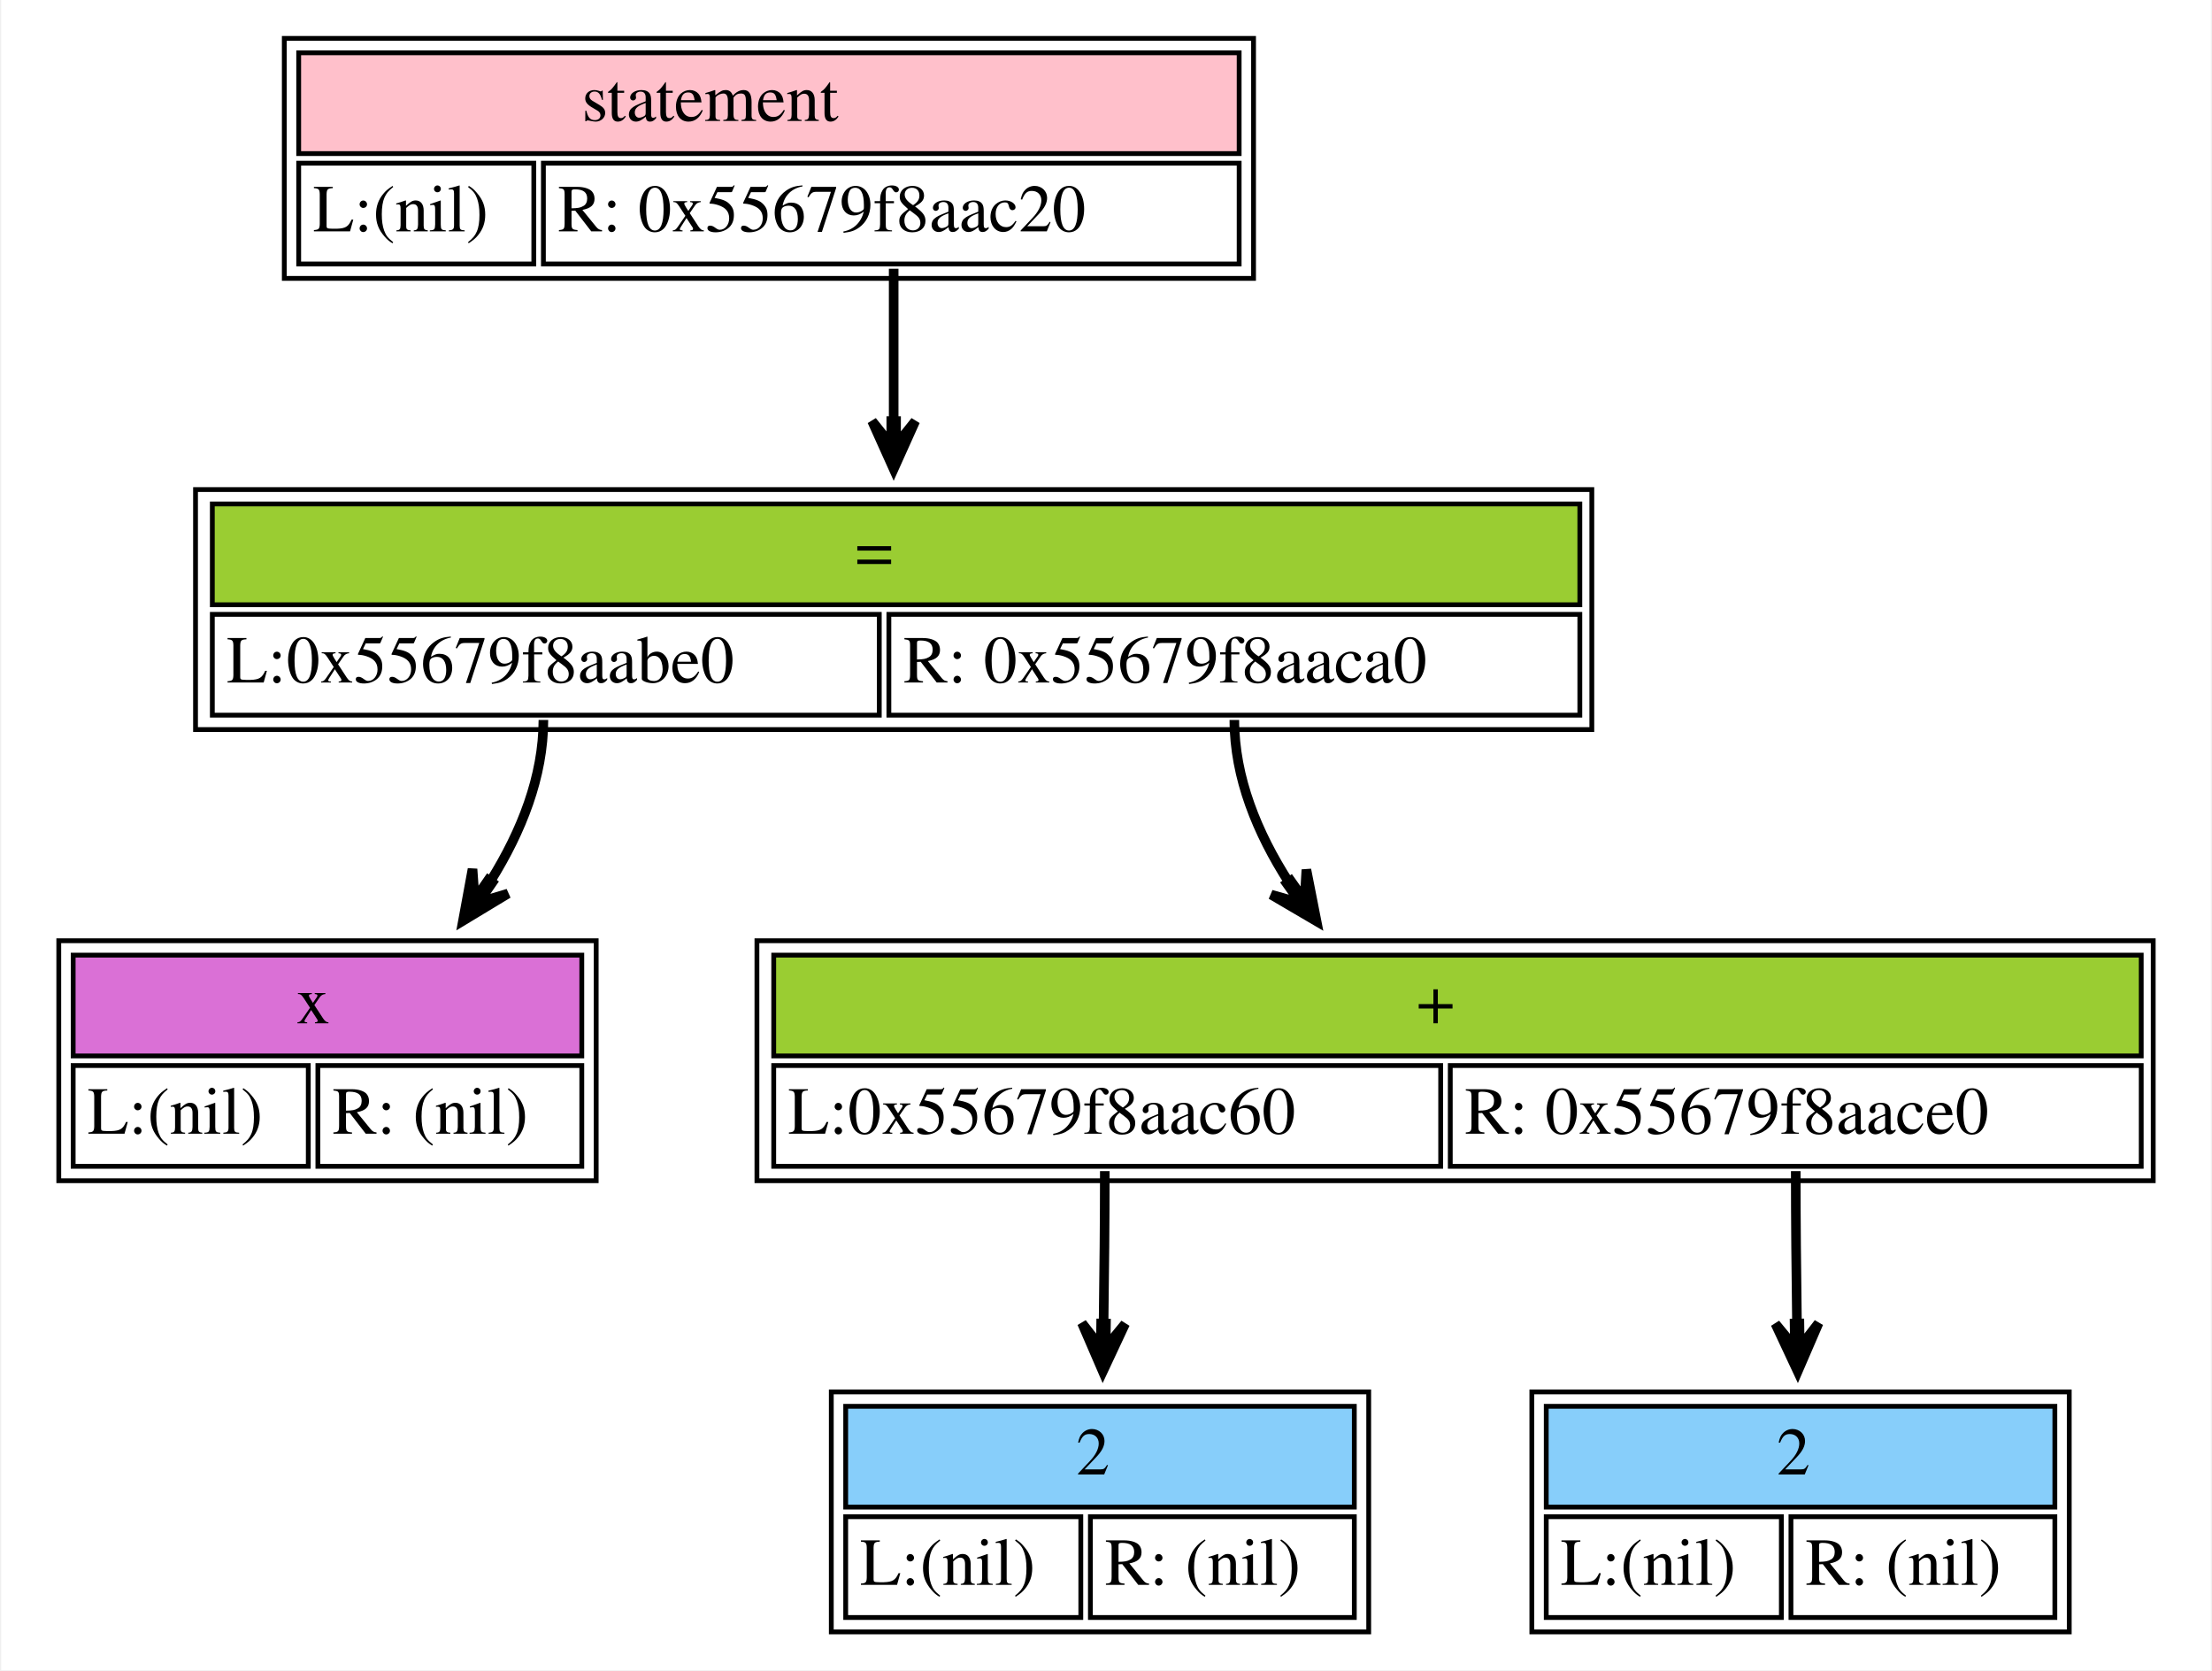
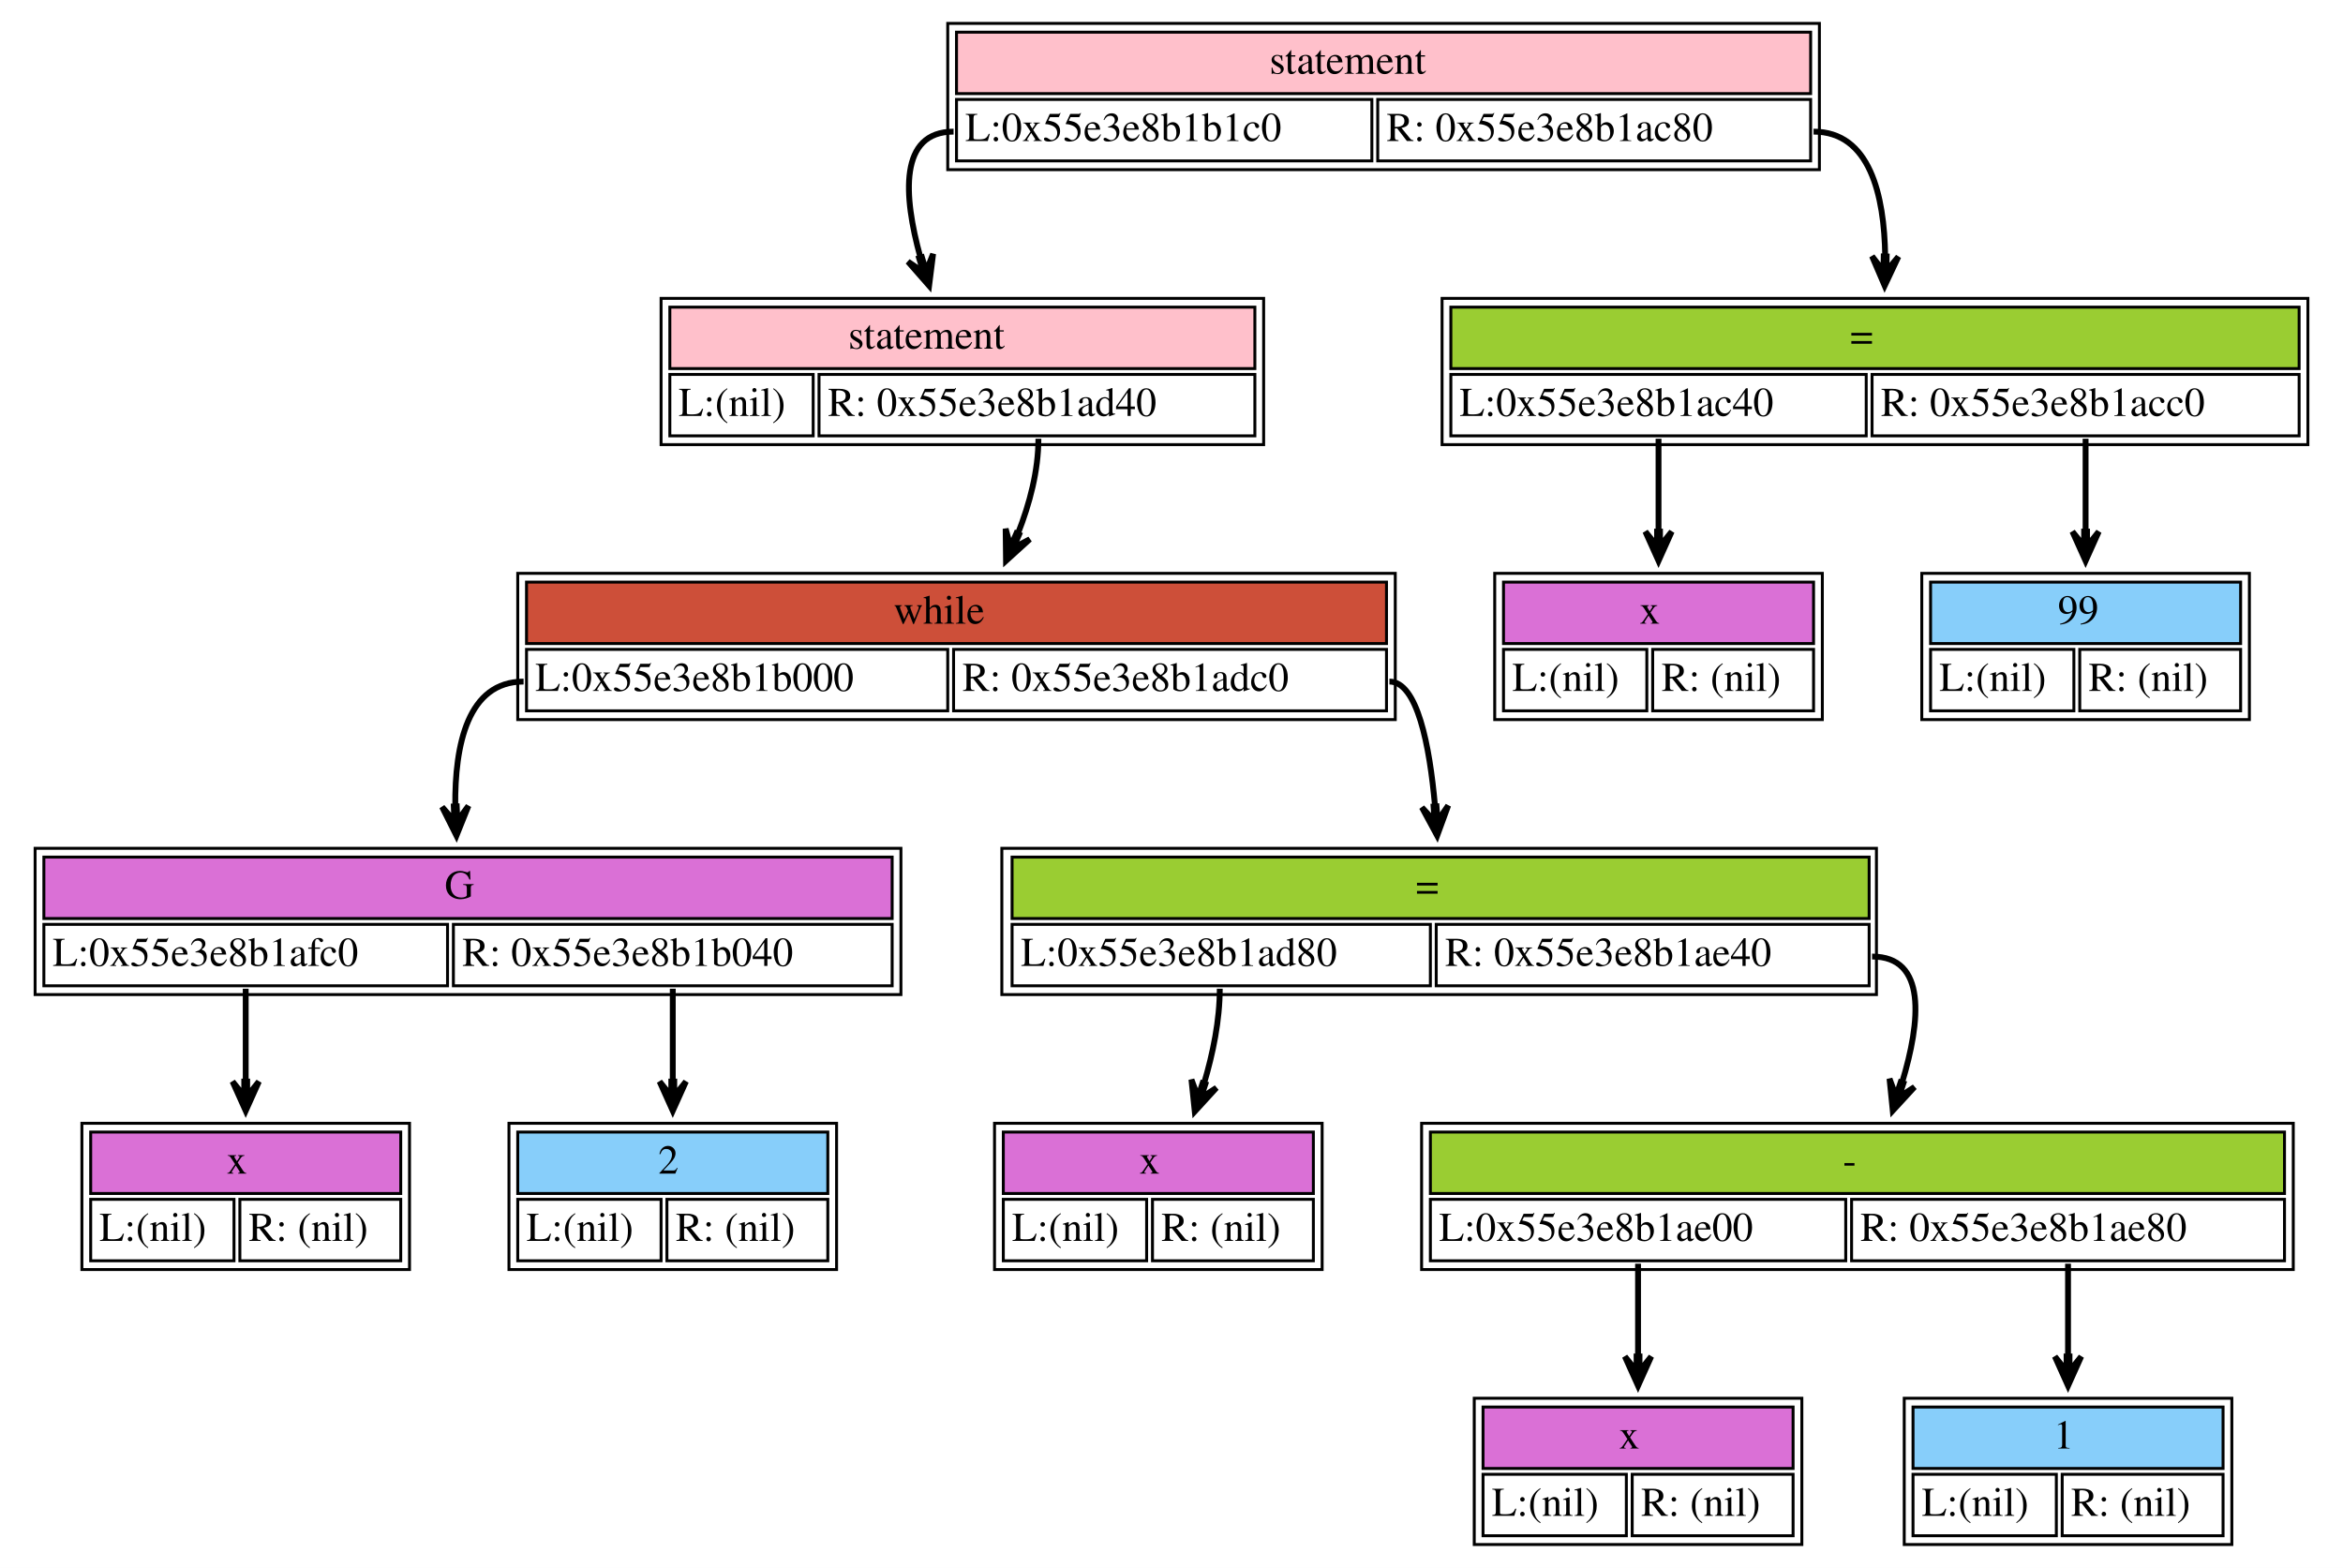
- <svg xmlns="http://www.w3.org/2000/svg" width="461pt" height="348pt" viewBox="0.00 0.00 460.50 348.00">
-   <g id="graph0" class="graph" transform="scale(1 1) rotate(0) translate(4 344)">
-     <polygon fill="white" stroke="transparent" points="-4,4 -4,-344 456.5,-344 456.5,4 -4,4" />
+ <svg xmlns="http://www.w3.org/2000/svg" width="801pt" height="536pt" viewBox="0.00 0.00 801.00 536.00">
+   <g id="graph0" class="graph" transform="scale(1 1) rotate(0) translate(4 532)">
+     <polygon fill="white" stroke="transparent" points="-4,4 -4,-532 797,-532 797,4 -4,4" />
    <g id="node1" class="node">
-       <polygon fill="pink" stroke="transparent" points="58,-312 58,-333 254,-333 254,-312 58,-312" />
-       <polygon fill="none" stroke="black" points="58,-312 58,-333 254,-333 254,-312 58,-312" />
-       <text text-anchor="start" x="117" y="-318.8" font-family="Times,serif" font-size="14.00"> statement</text>
-       <polygon fill="none" stroke="black" points="58,-289 58,-310 107,-310 107,-289 58,-289" />
-       <text text-anchor="start" x="61" y="-295.8" font-family="Times,serif" font-size="14.00">L:(nil)</text>
-       <polygon fill="none" stroke="black" points="109,-289 109,-310 254,-310 254,-289 109,-289" />
-       <text text-anchor="start" x="112" y="-295.8" font-family="Times,serif" font-size="14.00">R: 0x55679f8aac20</text>
-       <polygon fill="none" stroke="black" points="55,-286 55,-336 257,-336 257,-286 55,-286" />
+       <polygon fill="pink" stroke="transparent" points="225,-406 225,-427 425,-427 425,-406 225,-406" />
+       <polygon fill="none" stroke="black" points="225,-406 225,-427 425,-427 425,-406 225,-406" />
+       <text text-anchor="start" x="286" y="-412.8" font-family="Times,serif" font-size="14.00"> statement</text>
+       <polygon fill="none" stroke="black" points="225,-383 225,-404 274,-404 274,-383 225,-383" />
+       <text text-anchor="start" x="228" y="-389.8" font-family="Times,serif" font-size="14.00">L:(nil)</text>
+       <polygon fill="none" stroke="black" points="276,-383 276,-404 425,-404 425,-383 276,-383" />
+       <text text-anchor="start" x="279" y="-389.8" font-family="Times,serif" font-size="14.00">R: 0x55e3e8b1ad40</text>
+       <polygon fill="none" stroke="black" points="222,-380 222,-430 428,-430 428,-380 222,-380" />
    </g>
    <g id="node2" class="node">
-       <polygon fill="#9acd32" stroke="transparent" points="40,-218 40,-239 325,-239 325,-218 40,-218" />
-       <polygon fill="none" stroke="black" points="40,-218 40,-239 325,-239 325,-218 40,-218" />
-       <text text-anchor="start" x="174" y="-224.8" font-family="Times,serif" font-size="14.00"> =</text>
-       <polygon fill="none" stroke="black" points="40,-195 40,-216 179,-216 179,-195 40,-195" />
-       <text text-anchor="start" x="43" y="-201.8" font-family="Times,serif" font-size="14.00">L:0x55679f8aabe0</text>
-       <polygon fill="none" stroke="black" points="181,-195 181,-216 325,-216 325,-195 181,-195" />
-       <text text-anchor="start" x="184" y="-201.8" font-family="Times,serif" font-size="14.00">R: 0x55679f8aaca0</text>
-       <polygon fill="none" stroke="black" points="36.5,-192 36.5,-242 327.5,-242 327.5,-192 36.5,-192" />
+       <polygon fill="#cd4f39" stroke="transparent" points="176,-312 176,-333 470,-333 470,-312 176,-312" />
+       <polygon fill="none" stroke="black" points="176,-312 176,-333 470,-333 470,-312 176,-312" />
+       <text text-anchor="start" x="301.5" y="-318.8" font-family="Times,serif" font-size="14.00"> while</text>
+       <polygon fill="none" stroke="black" points="176,-289 176,-310 320,-310 320,-289 176,-289" />
+       <text text-anchor="start" x="179" y="-295.8" font-family="Times,serif" font-size="14.00">L:0x55e3e8b1b000</text>
+       <polygon fill="none" stroke="black" points="322,-289 322,-310 470,-310 470,-289 322,-289" />
+       <text text-anchor="start" x="325" y="-295.8" font-family="Times,serif" font-size="14.00">R: 0x55e3e8b1adc0</text>
+       <polygon fill="none" stroke="black" points="173,-286 173,-336 473,-336 473,-286 173,-286" />
    </g>
    <g id="edge1" class="edge">
-       <path fill="none" stroke="black" stroke-width="2" d="M182,-288C182,-277.81 182,-266.78 182,-256.56" />
-       <polygon fill="black" stroke="black" stroke-width="2" points="182,-246.27 186.5,-256.27 182.5,-251.27 182.5,-256.27 182,-256.27 181.5,-256.27 181.5,-251.27 177.5,-256.27 182,-246.27 182,-246.27" />
+       <path fill="none" stroke="black" stroke-width="2" d="M351,-382C351,-371.09 348.03,-359.86 344.03,-349.68" />
+       <polygon fill="black" stroke="black" stroke-width="2" points="339.93,-340.29 348.05,-347.66 342.39,-344.67 344.39,-349.25 343.93,-349.45 343.47,-349.65 341.47,-345.07 339.8,-351.25 339.93,-340.29 339.93,-340.29" />
+     </g>
+     <g id="node4" class="node">
+       <polygon fill="orchid" stroke="transparent" points="11,-218 11,-239 301,-239 301,-218 11,-218" />
+       <polygon fill="none" stroke="black" points="11,-218 11,-239 301,-239 301,-218 11,-218" />
+       <text text-anchor="start" x="148" y="-224.8" font-family="Times,serif" font-size="14.00"> G</text>
+       <polygon fill="none" stroke="black" points="11,-195 11,-216 149,-216 149,-195 11,-195" />
+       <text text-anchor="start" x="14" y="-201.8" font-family="Times,serif" font-size="14.00">L:0x55e3e8b1afc0</text>
+       <polygon fill="none" stroke="black" points="151,-195 151,-216 301,-216 301,-195 151,-195" />
+       <text text-anchor="start" x="154" y="-201.8" font-family="Times,serif" font-size="14.00">R: 0x55e3e8b1b040</text>
+       <polygon fill="none" stroke="black" points="8,-192 8,-242 304,-242 304,-192 8,-192" />
+     </g>
+     <g id="edge4" class="edge">
+       <path fill="none" stroke="black" stroke-width="2" d="M175,-299C155.88,-299 151.45,-277.35 151.64,-256.44" />
+       <polygon fill="black" stroke="black" stroke-width="2" points="152.05,-246.33 156.14,-256.51 152.35,-251.35 152.14,-256.34 151.64,-256.32 151.14,-256.3 151.35,-251.31 147.14,-256.14 152.05,-246.33 152.05,-246.33" />
+     </g>
+     <g id="node6" class="node">
+       <polygon fill="#9acd32" stroke="transparent" points="342,-218 342,-239 635,-239 635,-218 342,-218" />
+       <polygon fill="none" stroke="black" points="342,-218 342,-239 635,-239 635,-218 342,-218" />
+       <text text-anchor="start" x="480" y="-224.8" font-family="Times,serif" font-size="14.00"> =</text>
+       <polygon fill="none" stroke="black" points="342,-195 342,-216 485,-216 485,-195 342,-195" />
+       <text text-anchor="start" x="345" y="-201.8" font-family="Times,serif" font-size="14.00">L:0x55e3e8b1ad80</text>
+       <polygon fill="none" stroke="black" points="487,-195 487,-216 635,-216 635,-195 487,-195" />
+       <text text-anchor="start" x="490" y="-201.8" font-family="Times,serif" font-size="14.00">R: 0x55e3e8b1ae40</text>
+       <polygon fill="none" stroke="black" points="338.5,-192 338.5,-242 637.5,-242 637.5,-192 338.5,-192" />
+     </g>
+     <g id="edge5" class="edge">
+       <path fill="none" stroke="black" stroke-width="2" d="M471,-299C480.51,-299 484.73,-277.35 486.59,-256.44" />
+       <polygon fill="black" stroke="black" stroke-width="2" points="487.32,-246.33 491.09,-256.63 487.46,-251.35 487.1,-256.34 486.6,-256.3 486.1,-256.27 486.46,-251.28 482.11,-255.98 487.32,-246.33 487.32,-246.33" />
    </g>
    <g id="node3" class="node">
-       <polygon fill="orchid" stroke="transparent" points="11,-124 11,-145 117,-145 117,-124 11,-124" />
-       <polygon fill="none" stroke="black" points="11,-124 11,-145 117,-145 117,-124 11,-124" />
-       <text text-anchor="start" x="57.5" y="-130.8" font-family="Times,serif" font-size="14.00"> x</text>
-       <polygon fill="none" stroke="black" points="11,-101 11,-122 60,-122 60,-101 11,-101" />
-       <text text-anchor="start" x="14" y="-107.8" font-family="Times,serif" font-size="14.00">L:(nil)</text>
-       <polygon fill="none" stroke="black" points="62,-101 62,-122 117,-122 117,-101 62,-101" />
-       <text text-anchor="start" x="65" y="-107.8" font-family="Times,serif" font-size="14.00">R: (nil)</text>
-       <polygon fill="none" stroke="black" points="8,-98 8,-148 120,-148 120,-98 8,-98" />
+       <polygon fill="orchid" stroke="transparent" points="27,-124 27,-145 133,-145 133,-124 27,-124" />
+       <polygon fill="none" stroke="black" points="27,-124 27,-145 133,-145 133,-124 27,-124" />
+       <text text-anchor="start" x="73.5" y="-130.8" font-family="Times,serif" font-size="14.00"> x</text>
+       <polygon fill="none" stroke="black" points="27,-101 27,-122 76,-122 76,-101 27,-101" />
+       <text text-anchor="start" x="30" y="-107.8" font-family="Times,serif" font-size="14.00">L:(nil)</text>
+       <polygon fill="none" stroke="black" points="78,-101 78,-122 133,-122 133,-101 78,-101" />
+       <text text-anchor="start" x="81" y="-107.8" font-family="Times,serif" font-size="14.00">R: (nil)</text>
+       <polygon fill="none" stroke="black" points="24,-98 24,-148 136,-148 136,-98 24,-98" />
    </g>
    <g id="edge2" class="edge">
-       <path fill="none" stroke="black" stroke-width="2" d="M109,-194C109,-182.16 104.38,-170.72 98.11,-160.64" />
-       <polygon fill="black" stroke="black" stroke-width="2" points="92.24,-152.16 101.63,-157.83 95.5,-155.99 98.34,-160.1 97.93,-160.39 97.52,-160.67 94.68,-156.56 94.23,-162.95 92.24,-152.16 92.24,-152.16" />
+       <path fill="none" stroke="black" stroke-width="2" d="M80,-194C80,-183.81 80,-172.78 80,-162.56" />
+       <polygon fill="black" stroke="black" stroke-width="2" points="80,-152.27 84.5,-162.27 80.5,-157.27 80.5,-162.27 80,-162.27 79.5,-162.27 79.5,-157.27 75.5,-162.27 80,-152.27 80,-152.27" />
    </g>
-     <g id="node4" class="node">
-       <polygon fill="#9acd32" stroke="transparent" points="157,-124 157,-145 442,-145 442,-124 157,-124" />
-       <polygon fill="none" stroke="black" points="157,-124 157,-145 442,-145 442,-124 157,-124" />
-       <text text-anchor="start" x="291" y="-130.8" font-family="Times,serif" font-size="14.00"> +</text>
-       <polygon fill="none" stroke="black" points="157,-101 157,-122 296,-122 296,-101 157,-101" />
-       <text text-anchor="start" x="160" y="-107.8" font-family="Times,serif" font-size="14.00">L:0x55679f8aac60</text>
-       <polygon fill="none" stroke="black" points="298,-101 298,-122 442,-122 442,-101 298,-101" />
-       <text text-anchor="start" x="301" y="-107.8" font-family="Times,serif" font-size="14.00">R: 0x55679f8aace0</text>
-       <polygon fill="none" stroke="black" points="153.5,-98 153.5,-148 444.5,-148 444.5,-98 153.5,-98" />
+     <g id="node5" class="node">
+       <polygon fill="lightskyblue" stroke="transparent" points="173,-124 173,-145 279,-145 279,-124 173,-124" />
+       <polygon fill="none" stroke="black" points="173,-124 173,-145 279,-145 279,-124 173,-124" />
+       <text text-anchor="start" x="221" y="-130.8" font-family="Times,serif" font-size="14.00">2</text>
+       <polygon fill="none" stroke="black" points="173,-101 173,-122 222,-122 222,-101 173,-101" />
+       <text text-anchor="start" x="176" y="-107.8" font-family="Times,serif" font-size="14.00">L:(nil)</text>
+       <polygon fill="none" stroke="black" points="224,-101 224,-122 279,-122 279,-101 224,-101" />
+       <text text-anchor="start" x="227" y="-107.8" font-family="Times,serif" font-size="14.00">R: (nil)</text>
+       <polygon fill="none" stroke="black" points="170,-98 170,-148 282,-148 282,-98 170,-98" />
    </g>
    <g id="edge3" class="edge">
-       <path fill="none" stroke="black" stroke-width="2" d="M253,-194C253,-181.96 257.81,-170.38 264.33,-160.23" />
-       <polygon fill="black" stroke="black" stroke-width="2" points="270.13,-152.06 268.01,-162.82 267.64,-156.42 264.75,-160.5 264.34,-160.21 263.93,-159.92 266.83,-155.85 260.67,-157.61 270.13,-152.06 270.13,-152.06" />
+       <path fill="none" stroke="black" stroke-width="2" d="M226,-194C226,-183.81 226,-172.78 226,-162.56" />
+       <polygon fill="black" stroke="black" stroke-width="2" points="226,-152.27 230.5,-162.27 226.5,-157.27 226.5,-162.27 226,-162.27 225.5,-162.27 225.5,-157.27 221.5,-162.27 226,-152.27 226,-152.27" />
    </g>
-     <g id="node5" class="node">
-       <polygon fill="lightskyblue" stroke="transparent" points="172,-30 172,-51 278,-51 278,-30 172,-30" />
-       <polygon fill="none" stroke="black" points="172,-30 172,-51 278,-51 278,-30 172,-30" />
-       <text text-anchor="start" x="220" y="-36.8" font-family="Times,serif" font-size="14.00">2</text>
-       <polygon fill="none" stroke="black" points="172,-7 172,-28 221,-28 221,-7 172,-7" />
-       <text text-anchor="start" x="175" y="-13.8" font-family="Times,serif" font-size="14.00">L:(nil)</text>
-       <polygon fill="none" stroke="black" points="223,-7 223,-28 278,-28 278,-7 223,-7" />
-       <text text-anchor="start" x="226" y="-13.8" font-family="Times,serif" font-size="14.00">R: (nil)</text>
-       <polygon fill="none" stroke="black" points="169,-4 169,-54 281,-54 281,-4 169,-4" />
+     <g id="node7" class="node">
+       <polygon fill="orchid" stroke="transparent" points="339,-124 339,-145 445,-145 445,-124 339,-124" />
+       <polygon fill="none" stroke="black" points="339,-124 339,-145 445,-145 445,-124 339,-124" />
+       <text text-anchor="start" x="385.5" y="-130.8" font-family="Times,serif" font-size="14.00"> x</text>
+       <polygon fill="none" stroke="black" points="339,-101 339,-122 388,-122 388,-101 339,-101" />
+       <text text-anchor="start" x="342" y="-107.8" font-family="Times,serif" font-size="14.00">L:(nil)</text>
+       <polygon fill="none" stroke="black" points="390,-101 390,-122 445,-122 445,-101 390,-101" />
+       <text text-anchor="start" x="393" y="-107.8" font-family="Times,serif" font-size="14.00">R: (nil)</text>
+       <polygon fill="none" stroke="black" points="336,-98 336,-148 448,-148 448,-98 336,-98" />
    </g>
-     <g id="edge4" class="edge">
-       <path fill="none" stroke="black" stroke-width="2" d="M226,-100C226,-89.81 225.89,-78.78 225.75,-68.56" />
-       <polygon fill="black" stroke="black" stroke-width="2" points="225.59,-58.27 230.24,-68.2 226.17,-63.26 226.24,-68.26 225.74,-68.27 225.24,-68.27 225.17,-63.28 221.24,-68.34 225.59,-58.27 225.59,-58.27" />
+     <g id="edge6" class="edge">
+       <path fill="none" stroke="black" stroke-width="2" d="M413,-194C413,-183.23 410.69,-171.91 407.61,-161.58" />
+       <polygon fill="black" stroke="black" stroke-width="2" points="404.46,-152.04 411.86,-160.13 406.5,-156.63 408.07,-161.38 407.59,-161.54 407.12,-161.69 405.55,-156.94 403.32,-162.95 404.46,-152.04 404.46,-152.04" />
    </g>
-     <g id="node6" class="node">
-       <polygon fill="lightskyblue" stroke="transparent" points="318,-30 318,-51 424,-51 424,-30 318,-30" />
-       <polygon fill="none" stroke="black" points="318,-30 318,-51 424,-51 424,-30 318,-30" />
-       <text text-anchor="start" x="366" y="-36.8" font-family="Times,serif" font-size="14.00">2</text>
-       <polygon fill="none" stroke="black" points="318,-7 318,-28 367,-28 367,-7 318,-7" />
-       <text text-anchor="start" x="321" y="-13.8" font-family="Times,serif" font-size="14.00">L:(nil)</text>
-       <polygon fill="none" stroke="black" points="369,-7 369,-28 424,-28 424,-7 369,-7" />
-       <text text-anchor="start" x="372" y="-13.8" font-family="Times,serif" font-size="14.00">R: (nil)</text>
-       <polygon fill="none" stroke="black" points="315,-4 315,-54 427,-54 427,-4 315,-4" />
+     <g id="node8" class="node">
+       <polygon fill="#9acd32" stroke="transparent" points="485,-124 485,-145 777,-145 777,-124 485,-124" />
+       <polygon fill="none" stroke="black" points="485,-124 485,-145 777,-145 777,-124 485,-124" />
+       <text text-anchor="start" x="626" y="-130.8" font-family="Times,serif" font-size="14.00"> -</text>
+       <polygon fill="none" stroke="black" points="485,-101 485,-122 627,-122 627,-101 485,-101" />
+       <text text-anchor="start" x="488" y="-107.8" font-family="Times,serif" font-size="14.00">L:0x55e3e8b1ae00</text>
+       <polygon fill="none" stroke="black" points="629,-101 629,-122 777,-122 777,-101 629,-101" />
+       <text text-anchor="start" x="632" y="-107.8" font-family="Times,serif" font-size="14.00">R: 0x55e3e8b1ae80</text>
+       <polygon fill="none" stroke="black" points="482,-98 482,-148 780,-148 780,-98 482,-98" />
    </g>
-     <g id="edge5" class="edge">
-       <path fill="none" stroke="black" stroke-width="2" d="M370,-100C370,-89.81 370.11,-78.78 370.25,-68.56" />
-       <polygon fill="black" stroke="black" stroke-width="2" points="370.41,-58.27 374.76,-68.34 370.83,-63.28 370.76,-68.27 370.26,-68.27 369.76,-68.26 369.83,-63.26 365.76,-68.2 370.41,-58.27 370.41,-58.27" />
+     <g id="edge7" class="edge">
+       <path fill="none" stroke="black" stroke-width="2" d="M636,-205C654.82,-205 652.64,-182.96 646.25,-161.87" />
+       <polygon fill="black" stroke="black" stroke-width="2" points="643.08,-152.33 650.51,-160.4 645.13,-156.92 646.71,-161.66 646.24,-161.82 645.76,-161.98 644.18,-157.23 641.97,-163.24 643.08,-152.33 643.08,-152.33" />
+     </g>
+     <g id="node9" class="node">
+       <polygon fill="orchid" stroke="transparent" points="503,-30 503,-51 609,-51 609,-30 503,-30" />
+       <polygon fill="none" stroke="black" points="503,-30 503,-51 609,-51 609,-30 503,-30" />
+       <text text-anchor="start" x="549.5" y="-36.8" font-family="Times,serif" font-size="14.00"> x</text>
+       <polygon fill="none" stroke="black" points="503,-7 503,-28 552,-28 552,-7 503,-7" />
+       <text text-anchor="start" x="506" y="-13.8" font-family="Times,serif" font-size="14.00">L:(nil)</text>
+       <polygon fill="none" stroke="black" points="554,-7 554,-28 609,-28 609,-7 554,-7" />
+       <text text-anchor="start" x="557" y="-13.8" font-family="Times,serif" font-size="14.00">R: (nil)</text>
+       <polygon fill="none" stroke="black" points="500,-4 500,-54 612,-54 612,-4 500,-4" />
+     </g>
+     <g id="edge8" class="edge">
+       <path fill="none" stroke="black" stroke-width="2" d="M556,-100C556,-89.81 556,-78.78 556,-68.56" />
+       <polygon fill="black" stroke="black" stroke-width="2" points="556,-58.27 560.5,-68.27 556.5,-63.27 556.5,-68.27 556,-68.27 555.5,-68.27 555.5,-63.27 551.5,-68.27 556,-58.27 556,-58.27" />
+     </g>
+     <g id="node10" class="node">
+       <polygon fill="lightskyblue" stroke="transparent" points="650,-30 650,-51 756,-51 756,-30 650,-30" />
+       <polygon fill="none" stroke="black" points="650,-30 650,-51 756,-51 756,-30 650,-30" />
+       <text text-anchor="start" x="698" y="-36.8" font-family="Times,serif" font-size="14.00">1</text>
+       <polygon fill="none" stroke="black" points="650,-7 650,-28 699,-28 699,-7 650,-7" />
+       <text text-anchor="start" x="653" y="-13.8" font-family="Times,serif" font-size="14.00">L:(nil)</text>
+       <polygon fill="none" stroke="black" points="701,-7 701,-28 756,-28 756,-7 701,-7" />
+       <text text-anchor="start" x="704" y="-13.8" font-family="Times,serif" font-size="14.00">R: (nil)</text>
+       <polygon fill="none" stroke="black" points="647,-4 647,-54 759,-54 759,-4 647,-4" />
+     </g>
+     <g id="edge9" class="edge">
+       <path fill="none" stroke="black" stroke-width="2" d="M703,-100C703,-89.81 703,-78.78 703,-68.56" />
+       <polygon fill="black" stroke="black" stroke-width="2" points="703,-58.27 707.5,-68.27 703.5,-63.27 703.5,-68.27 703,-68.27 702.5,-68.27 702.5,-63.27 698.5,-68.27 703,-58.27 703,-58.27" />
+     </g>
+     <g id="node11" class="node">
+       <polygon fill="pink" stroke="transparent" points="323,-500 323,-521 615,-521 615,-500 323,-500" />
+       <polygon fill="none" stroke="black" points="323,-500 323,-521 615,-521 615,-500 323,-500" />
+       <text text-anchor="start" x="430" y="-506.8" font-family="Times,serif" font-size="14.00"> statement</text>
+       <polygon fill="none" stroke="black" points="323,-477 323,-498 465,-498 465,-477 323,-477" />
+       <text text-anchor="start" x="326" y="-483.8" font-family="Times,serif" font-size="14.00">L:0x55e3e8b1b1c0</text>
+       <polygon fill="none" stroke="black" points="467,-477 467,-498 615,-498 615,-477 467,-477" />
+       <text text-anchor="start" x="470" y="-483.8" font-family="Times,serif" font-size="14.00">R: 0x55e3e8b1ac80</text>
+       <polygon fill="none" stroke="black" points="320,-474 320,-524 618,-524 618,-474 320,-474" />
+     </g>
+     <g id="edge10" class="edge">
+       <path fill="none" stroke="black" stroke-width="2" d="M322,-487C303.29,-487 304.82,-465.16 310.62,-444.15" />
+       <polygon fill="black" stroke="black" stroke-width="2" points="313.63,-434.33 315,-445.21 312.64,-439.26 311.18,-444.04 310.7,-443.89 310.22,-443.74 311.69,-438.96 306.4,-442.57 313.63,-434.33 313.63,-434.33" />
+     </g>
+     <g id="node12" class="node">
+       <polygon fill="#9acd32" stroke="transparent" points="492,-406 492,-427 782,-427 782,-406 492,-406" />
+       <polygon fill="none" stroke="black" points="492,-406 492,-427 782,-427 782,-406 492,-406" />
+       <text text-anchor="start" x="628.5" y="-412.8" font-family="Times,serif" font-size="14.00"> =</text>
+       <polygon fill="none" stroke="black" points="492,-383 492,-404 634,-404 634,-383 492,-383" />
+       <text text-anchor="start" x="495" y="-389.8" font-family="Times,serif" font-size="14.00">L:0x55e3e8b1ac40</text>
+       <polygon fill="none" stroke="black" points="636,-383 636,-404 782,-404 782,-383 636,-383" />
+       <text text-anchor="start" x="639" y="-389.8" font-family="Times,serif" font-size="14.00">R: 0x55e3e8b1acc0</text>
+       <polygon fill="none" stroke="black" points="489,-380 489,-430 785,-430 785,-380 489,-380" />
+     </g>
+     <g id="edge11" class="edge">
+       <path fill="none" stroke="black" stroke-width="2" d="M616,-487C635.23,-487 640.19,-465.35 640.49,-444.44" />
+       <polygon fill="black" stroke="black" stroke-width="2" points="640.31,-434.33 644.99,-444.25 640.9,-439.32 640.99,-444.32 640.49,-444.33 639.99,-444.34 639.9,-439.34 635.99,-444.41 640.31,-434.33 640.31,-434.33" />
+     </g>
+     <g id="node13" class="node">
+       <polygon fill="orchid" stroke="transparent" points="510,-312 510,-333 616,-333 616,-312 510,-312" />
+       <polygon fill="none" stroke="black" points="510,-312 510,-333 616,-333 616,-312 510,-312" />
+       <text text-anchor="start" x="556.5" y="-318.8" font-family="Times,serif" font-size="14.00"> x</text>
+       <polygon fill="none" stroke="black" points="510,-289 510,-310 559,-310 559,-289 510,-289" />
+       <text text-anchor="start" x="513" y="-295.8" font-family="Times,serif" font-size="14.00">L:(nil)</text>
+       <polygon fill="none" stroke="black" points="561,-289 561,-310 616,-310 616,-289 561,-289" />
+       <text text-anchor="start" x="564" y="-295.8" font-family="Times,serif" font-size="14.00">R: (nil)</text>
+       <polygon fill="none" stroke="black" points="507,-286 507,-336 619,-336 619,-286 507,-286" />
+     </g>
+     <g id="edge12" class="edge">
+       <path fill="none" stroke="black" stroke-width="2" d="M563,-382C563,-371.81 563,-360.78 563,-350.56" />
+       <polygon fill="black" stroke="black" stroke-width="2" points="563,-340.27 567.5,-350.27 563.5,-345.27 563.5,-350.27 563,-350.27 562.5,-350.27 562.5,-345.27 558.5,-350.27 563,-340.27 563,-340.27" />
+     </g>
+     <g id="node14" class="node">
+       <polygon fill="lightskyblue" stroke="transparent" points="656,-312 656,-333 762,-333 762,-312 656,-312" />
+       <polygon fill="none" stroke="black" points="656,-312 656,-333 762,-333 762,-312 656,-312" />
+       <text text-anchor="start" x="699.5" y="-318.8" font-family="Times,serif" font-size="14.00">99</text>
+       <polygon fill="none" stroke="black" points="656,-289 656,-310 705,-310 705,-289 656,-289" />
+       <text text-anchor="start" x="659" y="-295.8" font-family="Times,serif" font-size="14.00">L:(nil)</text>
+       <polygon fill="none" stroke="black" points="707,-289 707,-310 762,-310 762,-289 707,-289" />
+       <text text-anchor="start" x="710" y="-295.8" font-family="Times,serif" font-size="14.00">R: (nil)</text>
+       <polygon fill="none" stroke="black" points="653,-286 653,-336 765,-336 765,-286 653,-286" />
+     </g>
+     <g id="edge13" class="edge">
+       <path fill="none" stroke="black" stroke-width="2" d="M709,-382C709,-371.81 709,-360.78 709,-350.56" />
+       <polygon fill="black" stroke="black" stroke-width="2" points="709,-340.27 713.5,-350.27 709.5,-345.27 709.5,-350.27 709,-350.27 708.5,-350.27 708.5,-345.27 704.5,-350.27 709,-340.27 709,-340.27" />
    </g>
  </g>
</svg>
